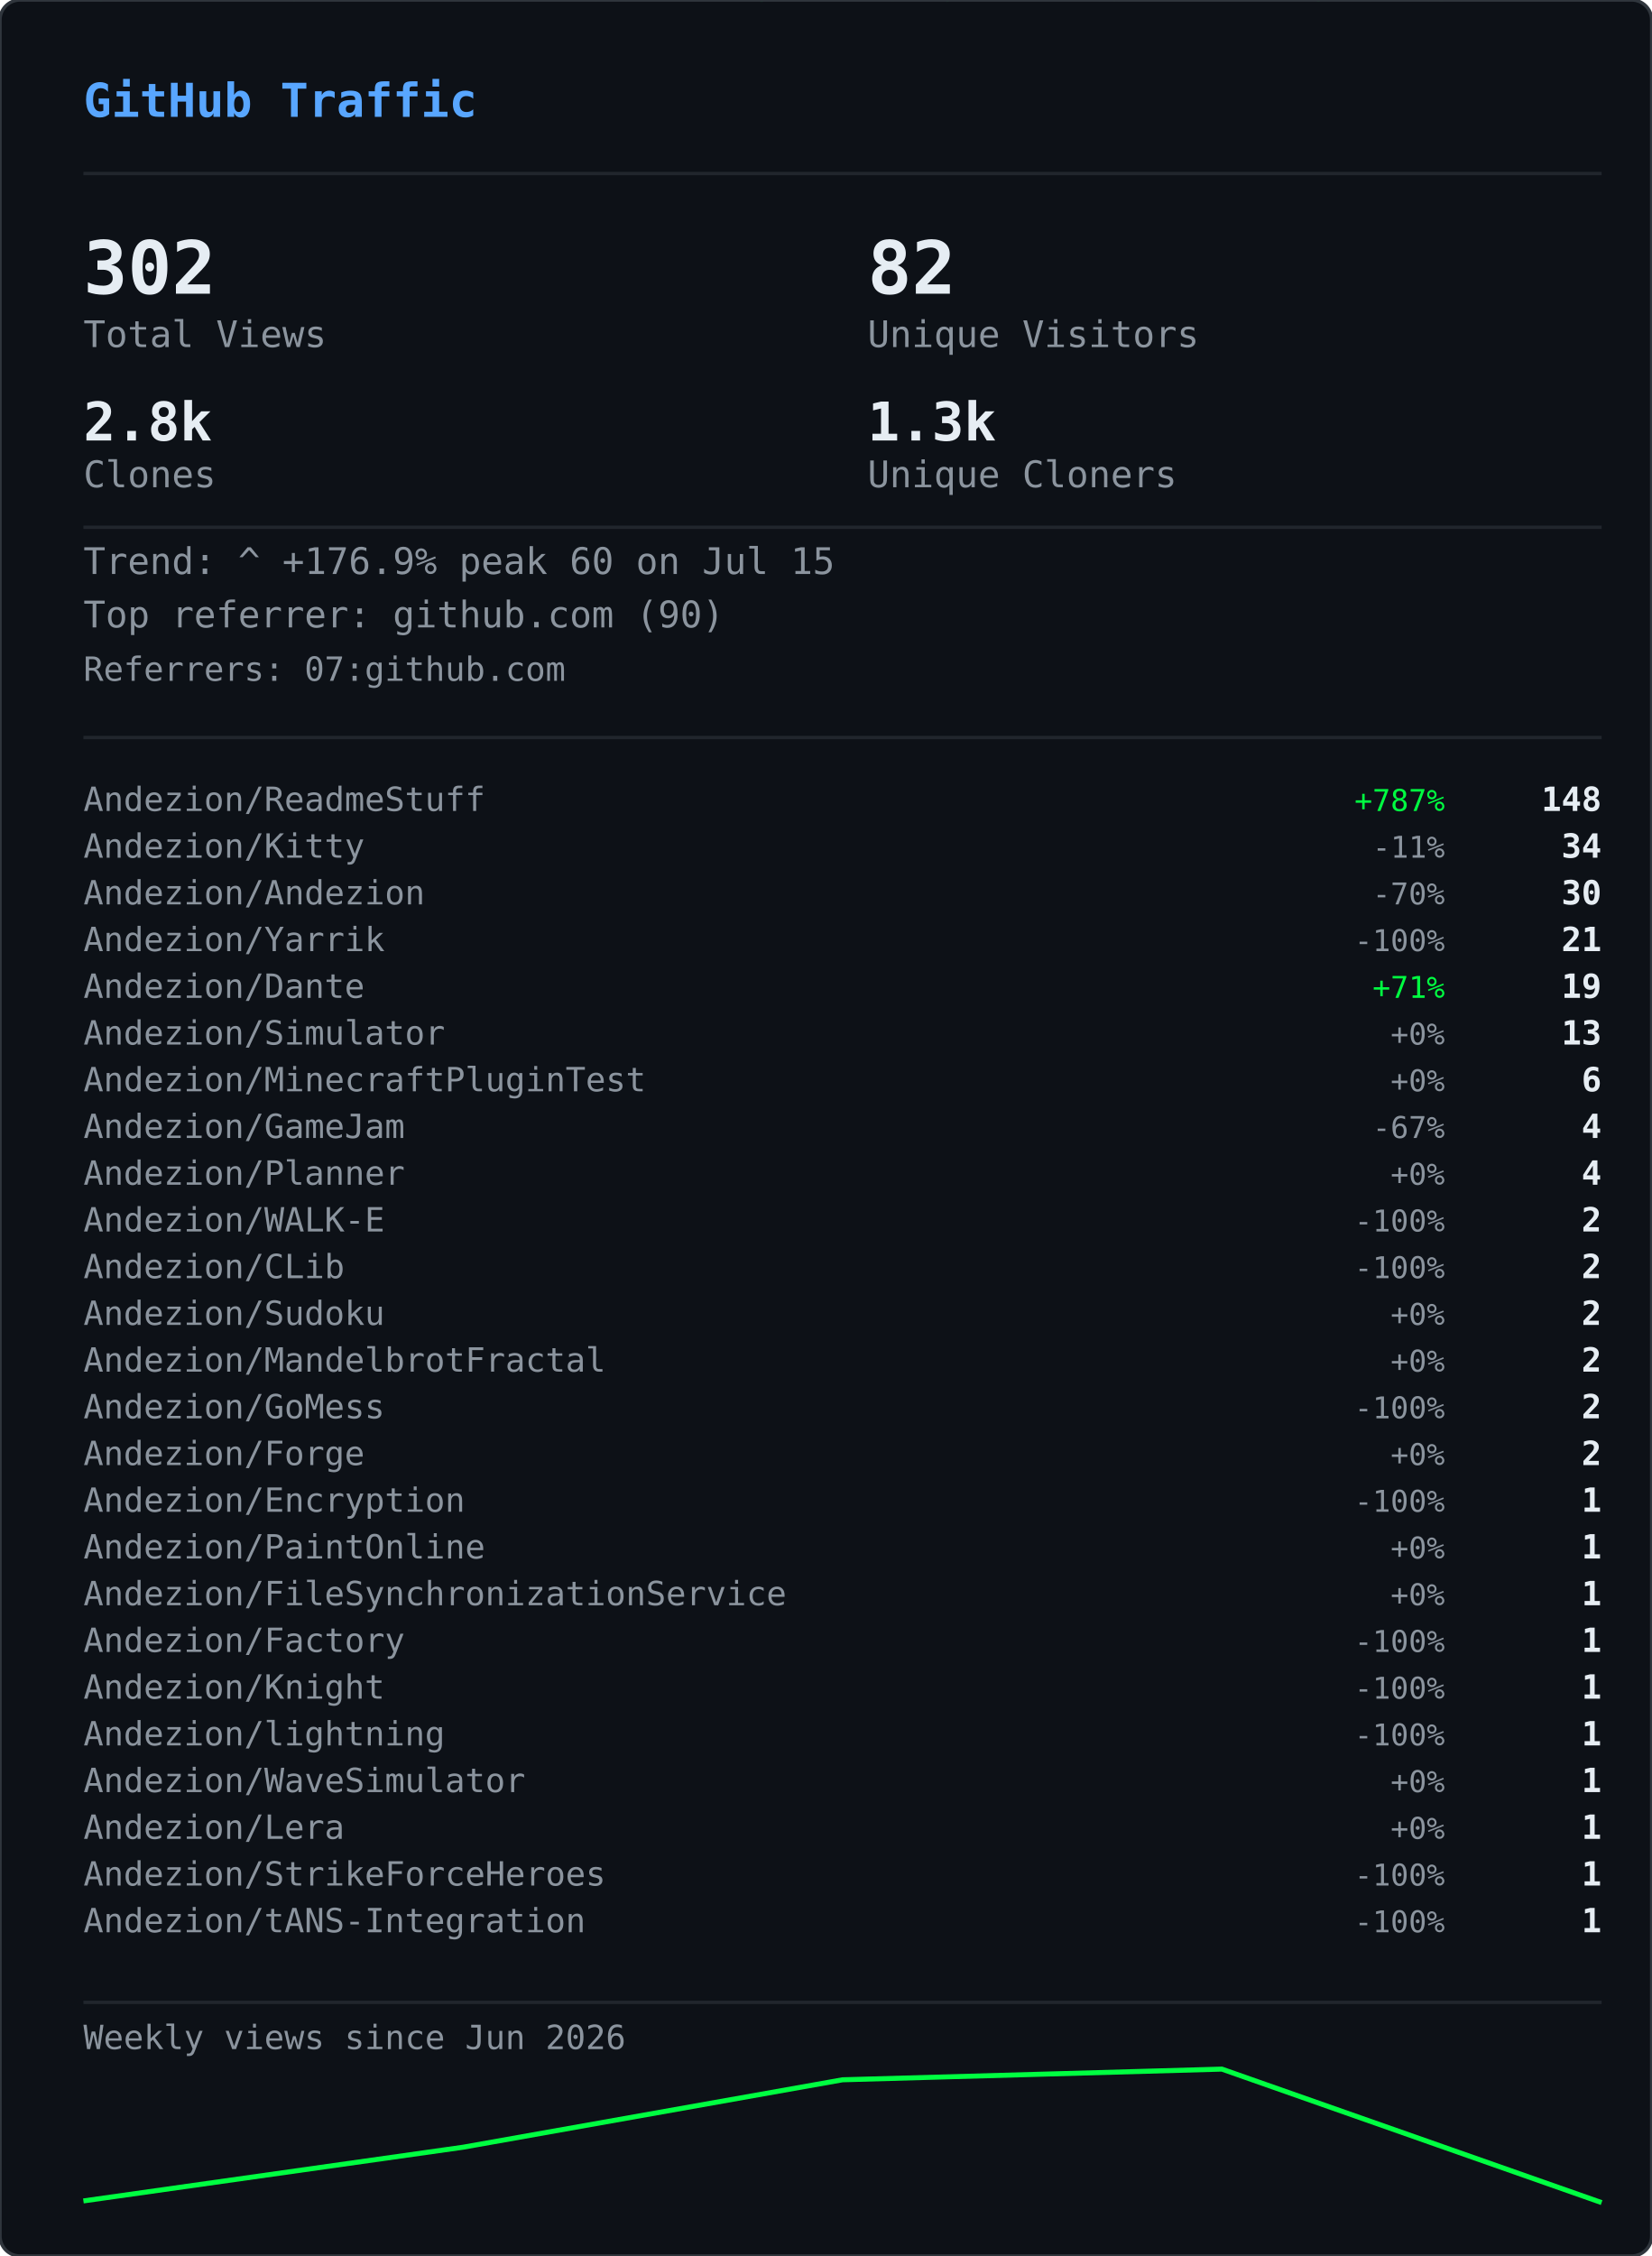
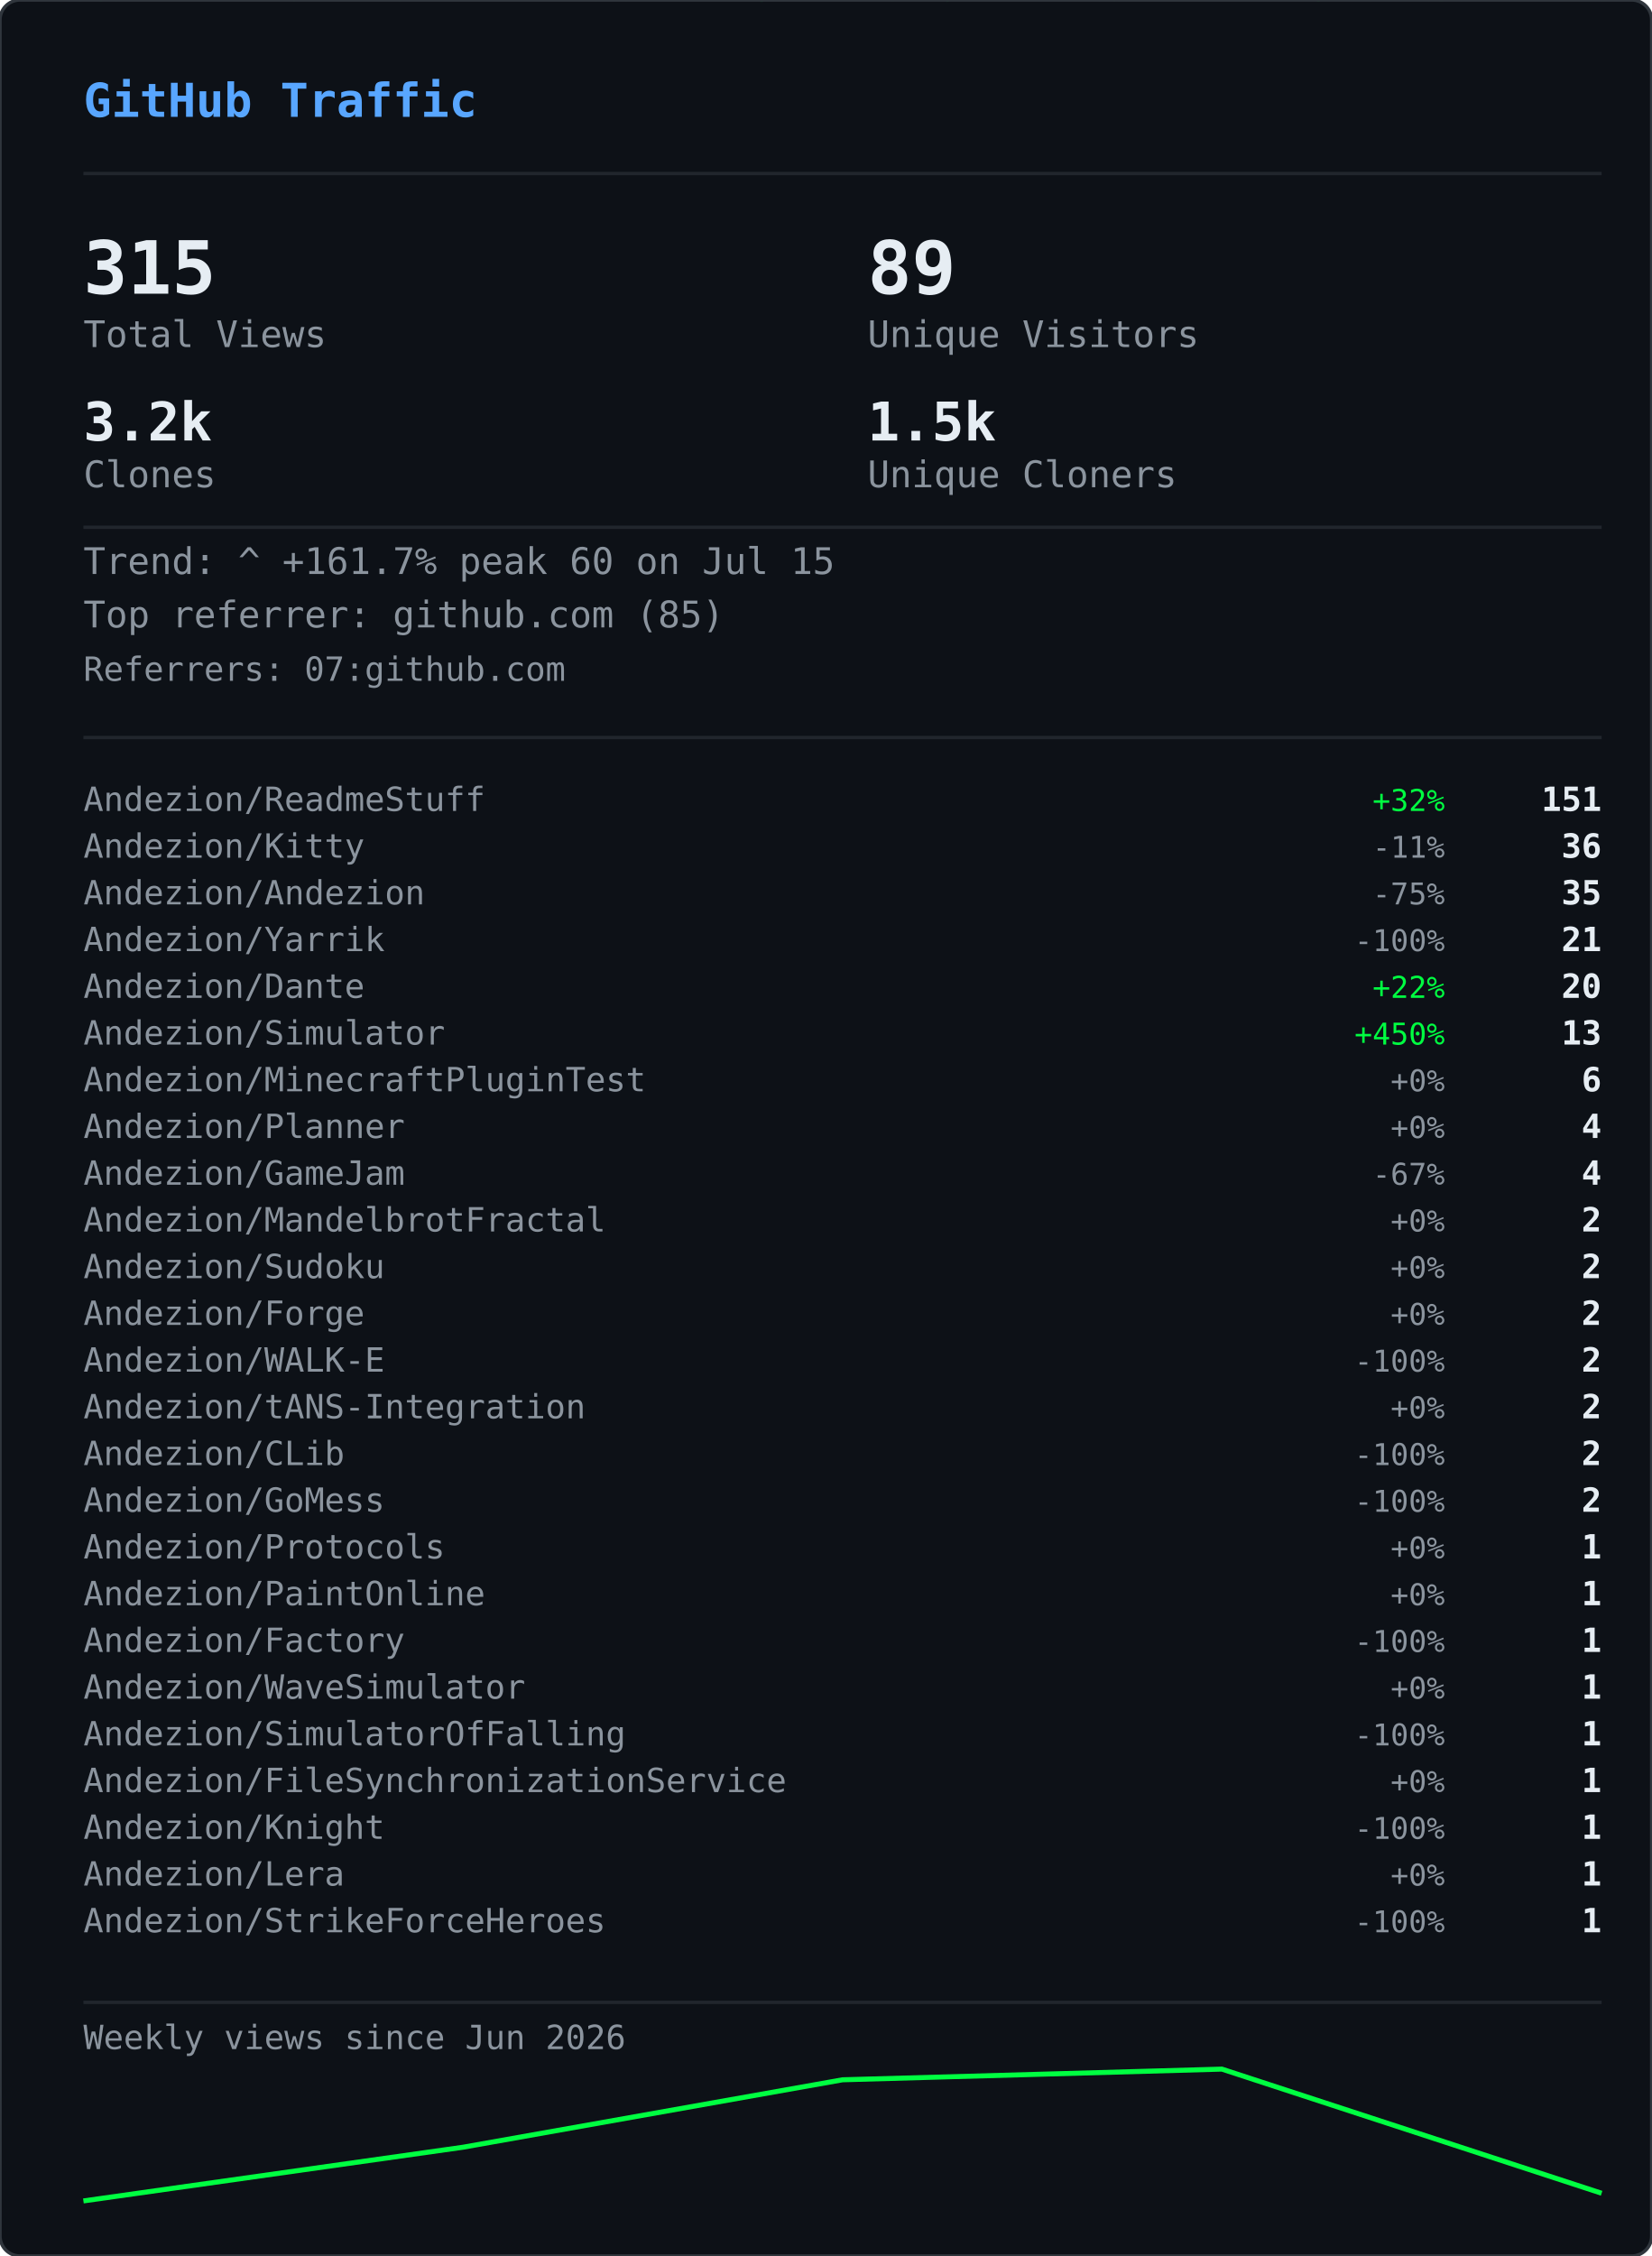
<svg xmlns="http://www.w3.org/2000/svg" width="495" height="676" viewBox="0 0 495 676">
  <defs>
    <clipPath id="gvs-clip">
      <rect width="495" height="676" rx="6" />
    </clipPath>
  </defs>
  <rect width="495" height="676" rx="6" fill="#0d1117" />
  <g clip-path="url(#gvs-clip)">
    <g opacity="0.22">
      <style>@keyframes gvs0{from{transform:translateY(-88px)}to{transform:translateY(690px)}}@keyframes gvs1{from{transform:translateY(-46px)}to{transform:translateY(690px)}}@keyframes gvs2{from{transform:translateY(-46px)}to{transform:translateY(690px)}}@keyframes gvs3{from{transform:translateY(-46px)}to{transform:translateY(690px)}}@keyframes gvs4{from{transform:translateY(-46px)}to{transform:translateY(690px)}}@keyframes gvs5{from{transform:translateY(-46px)}to{transform:translateY(690px)}}@keyframes gvs6{from{transform:translateY(-46px)}to{transform:translateY(690px)}}@keyframes gvs7{from{transform:translateY(-46px)}to{transform:translateY(690px)}}@keyframes gvs8{from{transform:translateY(-46px)}to{transform:translateY(690px)}}@keyframes gvs9{from{transform:translateY(-46px)}to{transform:translateY(690px)}}@keyframes gvs10{from{transform:translateY(-46px)}to{transform:translateY(690px)}}@keyframes gvs11{from{transform:translateY(-46px)}to{transform:translateY(690px)}}@keyframes gvs12{from{transform:translateY(-46px)}to{transform:translateY(690px)}}@keyframes gvs13{from{transform:translateY(-46px)}to{transform:translateY(690px)}}@keyframes gvs14{from{transform:translateY(-46px)}to{transform:translateY(690px)}}@keyframes gvs15{from{transform:translateY(-46px)}to{transform:translateY(690px)}}@keyframes gvs16{from{transform:translateY(-46px)}to{transform:translateY(690px)}}@keyframes gvs17{from{transform:translateY(-46px)}to{transform:translateY(690px)}}@keyframes gvs18{from{transform:translateY(-46px)}to{transform:translateY(690px)}}@keyframes gvs19{from{transform:translateY(-46px)}to{transform:translateY(690px)}}@keyframes gvs20{from{transform:translateY(-46px)}to{transform:translateY(690px)}}@keyframes gvs21{from{transform:translateY(-46px)}to{transform:translateY(690px)}}@keyframes gvs22{from{transform:translateY(-46px)}to{transform:translateY(690px)}}@keyframes gvs23{from{transform:translateY(-46px)}to{transform:translateY(690px)}}@keyframes gvs24{from{transform:translateY(-46px)}to{transform:translateY(690px)}}@keyframes gvs25{from{transform:translateY(-46px)}to{transform:translateY(690px)}}@keyframes gvs26{from{transform:translateY(-46px)}to{transform:translateY(690px)}}@keyframes gvs27{from{transform:translateY(-46px)}to{transform:translateY(690px)}}@keyframes gvs28{from{transform:translateY(-46px)}to{transform:translateY(690px)}}@keyframes gvs29{from{transform:translateY(-46px)}to{transform:translateY(690px)}}@keyframes gvs30{from{transform:translateY(-46px)}to{transform:translateY(690px)}}@keyframes gvs31{from{transform:translateY(-46px)}to{transform:translateY(690px)}}@keyframes gvs32{from{transform:translateY(-46px)}to{transform:translateY(690px)}}@keyframes gvs33{from{transform:translateY(-46px)}to{transform:translateY(690px)}}@keyframes gvs34{from{transform:translateY(-46px)}to{transform:translateY(690px)}}@keyframes gvs35{from{transform:translateY(-46px)}to{transform:translateY(690px)}}@keyframes gvs36{from{transform:translateY(-46px)}to{transform:translateY(690px)}}@keyframes gvs37{from{transform:translateY(-46px)}to{transform:translateY(690px)}}</style>
      <g style="animation:gvs0 1.67s linear infinite;animation-delay:-0.05s">
        <text x="137" y="0" font-family="monospace" font-size="12" fill="#00ff41">0</text>
        <text x="137" y="-14" font-family="monospace" font-size="12" fill="#00ff41" opacity="0.86">ﾂ</text>
        <text x="137" y="-28" font-family="monospace" font-size="12" fill="#00ff41" opacity="0.71">ｯ</text>
        <text x="137" y="-42" font-family="monospace" font-size="12" fill="#00ff41" opacity="0.57">ﾊ</text>
        <text x="137" y="-56" font-family="monospace" font-size="12" fill="#00ff41" opacity="0.43">ﾃ</text>
        <text x="137" y="-70" font-family="monospace" font-size="12" fill="#00ff41" opacity="0.29">ﾕ</text>
        <text x="137" y="-84" font-family="monospace" font-size="12" fill="#00ff41" opacity="0.14">ﾂ</text>
      </g>
      <g style="animation:gvs1 2.72s linear infinite;animation-delay:-1.68s">
        <text x="86" y="0" font-family="monospace" font-size="12" fill="#00ff41">ﾗ</text>
        <text x="86" y="-14" font-family="monospace" font-size="12" fill="#00ff41" opacity="0.75">ﾁ</text>
        <text x="86" y="-28" font-family="monospace" font-size="12" fill="#00ff41" opacity="0.50">ﾂ</text>
        <text x="86" y="-42" font-family="monospace" font-size="12" fill="#00ff41" opacity="0.25">ｳ</text>
      </g>
      <g style="animation:gvs2 3.03s linear infinite;animation-delay:-1.66s">
        <text x="281" y="0" font-family="monospace" font-size="12" fill="#00ff41">ｬ</text>
        <text x="281" y="-14" font-family="monospace" font-size="12" fill="#00ff41" opacity="0.75">ﾘ</text>
        <text x="281" y="-28" font-family="monospace" font-size="12" fill="#00ff41" opacity="0.50">1</text>
        <text x="281" y="-42" font-family="monospace" font-size="12" fill="#00ff41" opacity="0.25">ｬ</text>
      </g>
      <g style="animation:gvs3 2.69s linear infinite;animation-delay:-1.87s">
        <text x="224" y="0" font-family="monospace" font-size="12" fill="#00ff41">ｮ</text>
        <text x="224" y="-14" font-family="monospace" font-size="12" fill="#00ff41" opacity="0.75">ｴ</text>
        <text x="224" y="-28" font-family="monospace" font-size="12" fill="#00ff41" opacity="0.50">0</text>
        <text x="224" y="-42" font-family="monospace" font-size="12" fill="#00ff41" opacity="0.25">1</text>
      </g>
      <g style="animation:gvs4 2.88s linear infinite;animation-delay:-1.34s">
        <text x="460" y="0" font-family="monospace" font-size="12" fill="#00ff41">ｽ</text>
        <text x="460" y="-14" font-family="monospace" font-size="12" fill="#00ff41" opacity="0.75">4</text>
        <text x="460" y="-28" font-family="monospace" font-size="12" fill="#00ff41" opacity="0.50">ﾔ</text>
        <text x="460" y="-42" font-family="monospace" font-size="12" fill="#00ff41" opacity="0.25">5</text>
      </g>
      <g style="animation:gvs5 3.05s linear infinite;animation-delay:-2.98s">
        <text x="391" y="0" font-family="monospace" font-size="12" fill="#00ff41">ﾏ</text>
        <text x="391" y="-14" font-family="monospace" font-size="12" fill="#00ff41" opacity="0.75">ｮ</text>
        <text x="391" y="-28" font-family="monospace" font-size="12" fill="#00ff41" opacity="0.50">ｧ</text>
        <text x="391" y="-42" font-family="monospace" font-size="12" fill="#00ff41" opacity="0.25">ｩ</text>
      </g>
      <g style="animation:gvs6 3.03s linear infinite;animation-delay:-1.35s">
        <text x="143" y="0" font-family="monospace" font-size="12" fill="#00ff41">4</text>
        <text x="143" y="-14" font-family="monospace" font-size="12" fill="#00ff41" opacity="0.75">ﾈ</text>
        <text x="143" y="-28" font-family="monospace" font-size="12" fill="#00ff41" opacity="0.50">ｼ</text>
        <text x="143" y="-42" font-family="monospace" font-size="12" fill="#00ff41" opacity="0.25">ﾖ</text>
      </g>
      <g style="animation:gvs7 2.40s linear infinite;animation-delay:-0.96s">
        <text x="325" y="0" font-family="monospace" font-size="12" fill="#00ff41">ﾐ</text>
        <text x="325" y="-14" font-family="monospace" font-size="12" fill="#00ff41" opacity="0.75">0</text>
        <text x="325" y="-28" font-family="monospace" font-size="12" fill="#00ff41" opacity="0.50">ﾁ</text>
        <text x="325" y="-42" font-family="monospace" font-size="12" fill="#00ff41" opacity="0.25">ﾊ</text>
      </g>
      <g style="animation:gvs8 2.71s linear infinite;animation-delay:-1.26s">
        <text x="421" y="0" font-family="monospace" font-size="12" fill="#00ff41">ｾ</text>
        <text x="421" y="-14" font-family="monospace" font-size="12" fill="#00ff41" opacity="0.75">ｿ</text>
        <text x="421" y="-28" font-family="monospace" font-size="12" fill="#00ff41" opacity="0.50">ｧ</text>
        <text x="421" y="-42" font-family="monospace" font-size="12" fill="#00ff41" opacity="0.25">ﾐ</text>
      </g>
      <g style="animation:gvs9 3.12s linear infinite;animation-delay:-1.28s">
        <text x="429" y="0" font-family="monospace" font-size="12" fill="#00ff41">ｫ</text>
        <text x="429" y="-14" font-family="monospace" font-size="12" fill="#00ff41" opacity="0.75">ﾕ</text>
        <text x="429" y="-28" font-family="monospace" font-size="12" fill="#00ff41" opacity="0.50">ﾛ</text>
        <text x="429" y="-42" font-family="monospace" font-size="12" fill="#00ff41" opacity="0.25">ﾀ</text>
      </g>
      <g style="animation:gvs10 2.42s linear infinite;animation-delay:-0.51s">
        <text x="16" y="0" font-family="monospace" font-size="12" fill="#00ff41">ｭ</text>
        <text x="16" y="-14" font-family="monospace" font-size="12" fill="#00ff41" opacity="0.75">ﾏ</text>
        <text x="16" y="-28" font-family="monospace" font-size="12" fill="#00ff41" opacity="0.50">1</text>
        <text x="16" y="-42" font-family="monospace" font-size="12" fill="#00ff41" opacity="0.25">7</text>
      </g>
      <g style="animation:gvs11 1.93s linear infinite;animation-delay:-1.90s">
        <text x="410" y="0" font-family="monospace" font-size="12" fill="#00ff41">ｶ</text>
        <text x="410" y="-14" font-family="monospace" font-size="12" fill="#00ff41" opacity="0.75">ﾛ</text>
        <text x="410" y="-28" font-family="monospace" font-size="12" fill="#00ff41" opacity="0.50">ﾉ</text>
        <text x="410" y="-42" font-family="monospace" font-size="12" fill="#00ff41" opacity="0.25">ﾎ</text>
      </g>
      <g style="animation:gvs12 2.03s linear infinite;animation-delay:-0.87s">
        <text x="236" y="0" font-family="monospace" font-size="12" fill="#00ff41">3</text>
        <text x="236" y="-14" font-family="monospace" font-size="12" fill="#00ff41" opacity="0.75">ｵ</text>
        <text x="236" y="-28" font-family="monospace" font-size="12" fill="#00ff41" opacity="0.50">ﾑ</text>
        <text x="236" y="-42" font-family="monospace" font-size="12" fill="#00ff41" opacity="0.25">0</text>
      </g>
      <g style="animation:gvs13 1.99s linear infinite;animation-delay:-0.99s">
        <text x="477" y="0" font-family="monospace" font-size="12" fill="#00ff41">ｵ</text>
        <text x="477" y="-14" font-family="monospace" font-size="12" fill="#00ff41" opacity="0.75">1</text>
        <text x="477" y="-28" font-family="monospace" font-size="12" fill="#00ff41" opacity="0.50">ﾄ</text>
        <text x="477" y="-42" font-family="monospace" font-size="12" fill="#00ff41" opacity="0.25">ﾄ</text>
      </g>
      <g style="animation:gvs14 1.69s linear infinite;animation-delay:-1.24s">
        <text x="427" y="0" font-family="monospace" font-size="12" fill="#00ff41">ﾒ</text>
        <text x="427" y="-14" font-family="monospace" font-size="12" fill="#00ff41" opacity="0.75">ﾓ</text>
        <text x="427" y="-28" font-family="monospace" font-size="12" fill="#00ff41" opacity="0.50">ﾝ</text>
        <text x="427" y="-42" font-family="monospace" font-size="12" fill="#00ff41" opacity="0.25">ﾔ</text>
      </g>
      <g style="animation:gvs15 3.00s linear infinite;animation-delay:-1.14s">
        <text x="211" y="0" font-family="monospace" font-size="12" fill="#00ff41">7</text>
        <text x="211" y="-14" font-family="monospace" font-size="12" fill="#00ff41" opacity="0.75">ｿ</text>
        <text x="211" y="-28" font-family="monospace" font-size="12" fill="#00ff41" opacity="0.50">8</text>
        <text x="211" y="-42" font-family="monospace" font-size="12" fill="#00ff41" opacity="0.25">ﾜ</text>
      </g>
      <g style="animation:gvs16 3.08s linear infinite;animation-delay:-0.54s">
        <text x="447" y="0" font-family="monospace" font-size="12" fill="#00ff41">3</text>
        <text x="447" y="-14" font-family="monospace" font-size="12" fill="#00ff41" opacity="0.75">ｹ</text>
        <text x="447" y="-28" font-family="monospace" font-size="12" fill="#00ff41" opacity="0.50">ﾑ</text>
        <text x="447" y="-42" font-family="monospace" font-size="12" fill="#00ff41" opacity="0.25">ｱ</text>
      </g>
      <g style="animation:gvs17 2.12s linear infinite;animation-delay:-2.03s">
        <text x="22" y="0" font-family="monospace" font-size="12" fill="#00ff41">ｹ</text>
        <text x="22" y="-14" font-family="monospace" font-size="12" fill="#00ff41" opacity="0.75">2</text>
        <text x="22" y="-28" font-family="monospace" font-size="12" fill="#00ff41" opacity="0.50">ｬ</text>
        <text x="22" y="-42" font-family="monospace" font-size="12" fill="#00ff41" opacity="0.25">ﾉ</text>
      </g>
      <g style="animation:gvs18 1.96s linear infinite;animation-delay:-0.15s">
        <text x="449" y="0" font-family="monospace" font-size="12" fill="#00ff41">ﾋ</text>
        <text x="449" y="-14" font-family="monospace" font-size="12" fill="#00ff41" opacity="0.75">ｼ</text>
        <text x="449" y="-28" font-family="monospace" font-size="12" fill="#00ff41" opacity="0.50">ﾀ</text>
        <text x="449" y="-42" font-family="monospace" font-size="12" fill="#00ff41" opacity="0.25">ﾀ</text>
      </g>
      <g style="animation:gvs19 2.67s linear infinite;animation-delay:-1.19s">
        <text x="242" y="0" font-family="monospace" font-size="12" fill="#00ff41">9</text>
        <text x="242" y="-14" font-family="monospace" font-size="12" fill="#00ff41" opacity="0.75">ﾈ</text>
        <text x="242" y="-28" font-family="monospace" font-size="12" fill="#00ff41" opacity="0.50">ﾃ</text>
        <text x="242" y="-42" font-family="monospace" font-size="12" fill="#00ff41" opacity="0.25">ﾆ</text>
      </g>
      <g style="animation:gvs20 1.99s linear infinite;animation-delay:-1.62s">
        <text x="473" y="0" font-family="monospace" font-size="12" fill="#00ff41">6</text>
        <text x="473" y="-14" font-family="monospace" font-size="12" fill="#00ff41" opacity="0.75">ﾁ</text>
        <text x="473" y="-28" font-family="monospace" font-size="12" fill="#00ff41" opacity="0.50">ﾉ</text>
        <text x="473" y="-42" font-family="monospace" font-size="12" fill="#00ff41" opacity="0.25">ﾐ</text>
      </g>
      <g style="animation:gvs21 3.11s linear infinite;animation-delay:-0.23s">
        <text x="265" y="0" font-family="monospace" font-size="12" fill="#00ff41">ﾎ</text>
        <text x="265" y="-14" font-family="monospace" font-size="12" fill="#00ff41" opacity="0.75">ﾖ</text>
        <text x="265" y="-28" font-family="monospace" font-size="12" fill="#00ff41" opacity="0.50">ｦ</text>
        <text x="265" y="-42" font-family="monospace" font-size="12" fill="#00ff41" opacity="0.25">8</text>
      </g>
      <g style="animation:gvs22 2.01s linear infinite;animation-delay:-1.99s">
        <text x="33" y="0" font-family="monospace" font-size="12" fill="#00ff41">ﾂ</text>
        <text x="33" y="-14" font-family="monospace" font-size="12" fill="#00ff41" opacity="0.75">ｿ</text>
        <text x="33" y="-28" font-family="monospace" font-size="12" fill="#00ff41" opacity="0.50">ﾄ</text>
        <text x="33" y="-42" font-family="monospace" font-size="12" fill="#00ff41" opacity="0.25">ｿ</text>
      </g>
      <g style="animation:gvs23 1.90s linear infinite;animation-delay:-0.11s">
        <text x="438" y="0" font-family="monospace" font-size="12" fill="#00ff41">ﾍ</text>
        <text x="438" y="-14" font-family="monospace" font-size="12" fill="#00ff41" opacity="0.75">ｲ</text>
        <text x="438" y="-28" font-family="monospace" font-size="12" fill="#00ff41" opacity="0.50">ﾔ</text>
        <text x="438" y="-42" font-family="monospace" font-size="12" fill="#00ff41" opacity="0.25">ｱ</text>
      </g>
      <g style="animation:gvs24 2.10s linear infinite;animation-delay:-1.65s">
        <text x="333" y="0" font-family="monospace" font-size="12" fill="#00ff41">ｳ</text>
        <text x="333" y="-14" font-family="monospace" font-size="12" fill="#00ff41" opacity="0.75">ｶ</text>
        <text x="333" y="-28" font-family="monospace" font-size="12" fill="#00ff41" opacity="0.50">ﾝ</text>
        <text x="333" y="-42" font-family="monospace" font-size="12" fill="#00ff41" opacity="0.25">7</text>
      </g>
      <g style="animation:gvs25 1.60s linear infinite;animation-delay:-1.24s">
        <text x="332" y="0" font-family="monospace" font-size="12" fill="#00ff41">ｧ</text>
        <text x="332" y="-14" font-family="monospace" font-size="12" fill="#00ff41" opacity="0.75">0</text>
        <text x="332" y="-28" font-family="monospace" font-size="12" fill="#00ff41" opacity="0.50">ｩ</text>
        <text x="332" y="-42" font-family="monospace" font-size="12" fill="#00ff41" opacity="0.25">6</text>
      </g>
      <g style="animation:gvs26 1.99s linear infinite;animation-delay:-1.57s">
        <text x="436" y="0" font-family="monospace" font-size="12" fill="#00ff41">ﾁ</text>
        <text x="436" y="-14" font-family="monospace" font-size="12" fill="#00ff41" opacity="0.75">0</text>
        <text x="436" y="-28" font-family="monospace" font-size="12" fill="#00ff41" opacity="0.50">ﾂ</text>
        <text x="436" y="-42" font-family="monospace" font-size="12" fill="#00ff41" opacity="0.25">6</text>
      </g>
      <g style="animation:gvs27 2.09s linear infinite;animation-delay:-1.30s">
        <text x="106" y="0" font-family="monospace" font-size="12" fill="#00ff41">ﾉ</text>
        <text x="106" y="-14" font-family="monospace" font-size="12" fill="#00ff41" opacity="0.75">1</text>
        <text x="106" y="-28" font-family="monospace" font-size="12" fill="#00ff41" opacity="0.50">5</text>
        <text x="106" y="-42" font-family="monospace" font-size="12" fill="#00ff41" opacity="0.25">ﾔ</text>
      </g>
      <g style="animation:gvs28 1.71s linear infinite;animation-delay:-0.96s">
        <text x="186" y="0" font-family="monospace" font-size="12" fill="#00ff41">ｱ</text>
        <text x="186" y="-14" font-family="monospace" font-size="12" fill="#00ff41" opacity="0.75">7</text>
        <text x="186" y="-28" font-family="monospace" font-size="12" fill="#00ff41" opacity="0.50">ﾝ</text>
        <text x="186" y="-42" font-family="monospace" font-size="12" fill="#00ff41" opacity="0.25">ｫ</text>
      </g>
      <g style="animation:gvs29 2.08s linear infinite;animation-delay:-1.95s">
        <text x="392" y="0" font-family="monospace" font-size="12" fill="#00ff41">ﾈ</text>
        <text x="392" y="-14" font-family="monospace" font-size="12" fill="#00ff41" opacity="0.75">3</text>
        <text x="392" y="-28" font-family="monospace" font-size="12" fill="#00ff41" opacity="0.50">5</text>
        <text x="392" y="-42" font-family="monospace" font-size="12" fill="#00ff41" opacity="0.25">ﾐ</text>
      </g>
      <g style="animation:gvs30 2.34s linear infinite;animation-delay:-1.70s">
        <text x="21" y="0" font-family="monospace" font-size="12" fill="#00ff41">ﾋ</text>
        <text x="21" y="-14" font-family="monospace" font-size="12" fill="#00ff41" opacity="0.75">ﾂ</text>
        <text x="21" y="-28" font-family="monospace" font-size="12" fill="#00ff41" opacity="0.50">ﾄ</text>
        <text x="21" y="-42" font-family="monospace" font-size="12" fill="#00ff41" opacity="0.25">ﾃ</text>
      </g>
      <g style="animation:gvs31 3.17s linear infinite;animation-delay:-2.99s">
        <text x="380" y="0" font-family="monospace" font-size="12" fill="#00ff41">9</text>
        <text x="380" y="-14" font-family="monospace" font-size="12" fill="#00ff41" opacity="0.75">ﾗ</text>
        <text x="380" y="-28" font-family="monospace" font-size="12" fill="#00ff41" opacity="0.50">1</text>
        <text x="380" y="-42" font-family="monospace" font-size="12" fill="#00ff41" opacity="0.25">ﾉ</text>
      </g>
      <g style="animation:gvs32 2.11s linear infinite;animation-delay:-0.42s">
        <text x="175" y="0" font-family="monospace" font-size="12" fill="#00ff41">ﾏ</text>
        <text x="175" y="-14" font-family="monospace" font-size="12" fill="#00ff41" opacity="0.75">ﾜ</text>
        <text x="175" y="-28" font-family="monospace" font-size="12" fill="#00ff41" opacity="0.50">ｬ</text>
        <text x="175" y="-42" font-family="monospace" font-size="12" fill="#00ff41" opacity="0.25">ｼ</text>
      </g>
      <g style="animation:gvs33 2.00s linear infinite;animation-delay:-0.21s">
        <text x="27" y="0" font-family="monospace" font-size="12" fill="#00ff41">ｷ</text>
        <text x="27" y="-14" font-family="monospace" font-size="12" fill="#00ff41" opacity="0.75">ｬ</text>
        <text x="27" y="-28" font-family="monospace" font-size="12" fill="#00ff41" opacity="0.50">ﾔ</text>
        <text x="27" y="-42" font-family="monospace" font-size="12" fill="#00ff41" opacity="0.25">ｸ</text>
      </g>
      <g style="animation:gvs34 2.44s linear infinite;animation-delay:-0.28s">
        <text x="118" y="0" font-family="monospace" font-size="12" fill="#00ff41">ｸ</text>
        <text x="118" y="-14" font-family="monospace" font-size="12" fill="#00ff41" opacity="0.75">2</text>
        <text x="118" y="-28" font-family="monospace" font-size="12" fill="#00ff41" opacity="0.50">ﾋ</text>
        <text x="118" y="-42" font-family="monospace" font-size="12" fill="#00ff41" opacity="0.25">2</text>
      </g>
      <g style="animation:gvs35 2.06s linear infinite;animation-delay:-1.93s">
        <text x="199" y="0" font-family="monospace" font-size="12" fill="#00ff41">ｾ</text>
        <text x="199" y="-14" font-family="monospace" font-size="12" fill="#00ff41" opacity="0.75">ｷ</text>
        <text x="199" y="-28" font-family="monospace" font-size="12" fill="#00ff41" opacity="0.50">ﾙ</text>
        <text x="199" y="-42" font-family="monospace" font-size="12" fill="#00ff41" opacity="0.25">ｳ</text>
      </g>
      <g style="animation:gvs36 2.01s linear infinite;animation-delay:-1.97s">
        <text x="443" y="0" font-family="monospace" font-size="12" fill="#00ff41">3</text>
        <text x="443" y="-14" font-family="monospace" font-size="12" fill="#00ff41" opacity="0.75">ﾄ</text>
        <text x="443" y="-28" font-family="monospace" font-size="12" fill="#00ff41" opacity="0.50">ﾚ</text>
        <text x="443" y="-42" font-family="monospace" font-size="12" fill="#00ff41" opacity="0.25">0</text>
      </g>
      <g style="animation:gvs37 2.30s linear infinite;animation-delay:-0.53s">
        <text x="172" y="0" font-family="monospace" font-size="12" fill="#00ff41">ﾚ</text>
        <text x="172" y="-14" font-family="monospace" font-size="12" fill="#00ff41" opacity="0.75">ｬ</text>
        <text x="172" y="-28" font-family="monospace" font-size="12" fill="#00ff41" opacity="0.50">ﾄ</text>
        <text x="172" y="-42" font-family="monospace" font-size="12" fill="#00ff41" opacity="0.25">ｭ</text>
      </g>
    </g>
  </g>
  <rect width="495" height="676" rx="6" fill="none" stroke="#30363d" stroke-width="1" />
  <text x="25" y="35" font-family="monospace" font-size="14" font-weight="600" fill="#58a6ff">GitHub Traffic</text>
  <line x1="25" y1="52" x2="480" y2="52" stroke="#21262d" stroke-width="1" />
-   <text x="25" y="88" font-family="monospace" font-size="22" font-weight="700" fill="#e6edf3">302</text>
+   <text x="25" y="88" font-family="monospace" font-size="22" font-weight="700" fill="#e6edf3">315</text>
  <text x="25" y="104" font-family="monospace" font-size="11" fill="#8b949e">Total Views</text>
-   <text x="260" y="88" font-family="monospace" font-size="22" font-weight="700" fill="#e6edf3">82</text>
+   <text x="260" y="88" font-family="monospace" font-size="22" font-weight="700" fill="#e6edf3">89</text>
  <text x="260" y="104" font-family="monospace" font-size="11" fill="#8b949e">Unique Visitors</text>
-   <text x="25" y="132" font-family="monospace" font-size="16" font-weight="700" fill="#e6edf3">2.8k</text>
+   <text x="25" y="132" font-family="monospace" font-size="16" font-weight="700" fill="#e6edf3">3.2k</text>
  <text x="25" y="146" font-family="monospace" font-size="11" fill="#8b949e">Clones</text>
-   <text x="260" y="132" font-family="monospace" font-size="16" font-weight="700" fill="#e6edf3">1.3k</text>
+   <text x="260" y="132" font-family="monospace" font-size="16" font-weight="700" fill="#e6edf3">1.5k</text>
  <text x="260" y="146" font-family="monospace" font-size="11" fill="#8b949e">Unique Cloners</text>
  <line x1="25" y1="158" x2="480" y2="158" stroke="#21262d" stroke-width="1" />
-   <text x="25" y="172" font-family="monospace" font-size="11" fill="#8b949e">Trend: ^ +176.9%  peak 60 on Jul 15</text>
-   <text x="25" y="188" font-family="monospace" font-size="11" fill="#8b949e">Top referrer: github.com (90)</text>
+   <text x="25" y="172" font-family="monospace" font-size="11" fill="#8b949e">Trend: ^ +161.7%  peak 60 on Jul 15</text>
+   <text x="25" y="188" font-family="monospace" font-size="11" fill="#8b949e">Top referrer: github.com (85)</text>
  <text x="25" y="204" font-family="monospace" font-size="10" fill="#8b949e">Referrers: 07:github.com</text>
  <line x1="25" y1="221" x2="480" y2="221" stroke="#21262d" stroke-width="1" />
  <text x="25" y="243" font-family="monospace" font-size="10" fill="#8b949e">Andezion/ReadmeStuff</text>
-   <text x="433" y="243" font-family="monospace" font-size="9" fill="#00ff41" text-anchor="end">+787%</text>
-   <text x="480" y="243" font-family="monospace" font-size="10" font-weight="600" fill="#e6edf3" text-anchor="end">148</text>
+   <text x="433" y="243" font-family="monospace" font-size="9" fill="#00ff41" text-anchor="end">+32%</text>
+   <text x="480" y="243" font-family="monospace" font-size="10" font-weight="600" fill="#e6edf3" text-anchor="end">151</text>
  <text x="25" y="257" font-family="monospace" font-size="10" fill="#8b949e">Andezion/Kitty</text>
  <text x="433" y="257" font-family="monospace" font-size="9" fill="#8b949e" text-anchor="end">-11%</text>
-   <text x="480" y="257" font-family="monospace" font-size="10" font-weight="600" fill="#e6edf3" text-anchor="end">34</text>
+   <text x="480" y="257" font-family="monospace" font-size="10" font-weight="600" fill="#e6edf3" text-anchor="end">36</text>
  <text x="25" y="271" font-family="monospace" font-size="10" fill="#8b949e">Andezion/Andezion</text>
-   <text x="433" y="271" font-family="monospace" font-size="9" fill="#8b949e" text-anchor="end">-70%</text>
-   <text x="480" y="271" font-family="monospace" font-size="10" font-weight="600" fill="#e6edf3" text-anchor="end">30</text>
+   <text x="433" y="271" font-family="monospace" font-size="9" fill="#8b949e" text-anchor="end">-75%</text>
+   <text x="480" y="271" font-family="monospace" font-size="10" font-weight="600" fill="#e6edf3" text-anchor="end">35</text>
  <text x="25" y="285" font-family="monospace" font-size="10" fill="#8b949e">Andezion/Yarrik</text>
  <text x="433" y="285" font-family="monospace" font-size="9" fill="#8b949e" text-anchor="end">-100%</text>
  <text x="480" y="285" font-family="monospace" font-size="10" font-weight="600" fill="#e6edf3" text-anchor="end">21</text>
  <text x="25" y="299" font-family="monospace" font-size="10" fill="#8b949e">Andezion/Dante</text>
-   <text x="433" y="299" font-family="monospace" font-size="9" fill="#00ff41" text-anchor="end">+71%</text>
-   <text x="480" y="299" font-family="monospace" font-size="10" font-weight="600" fill="#e6edf3" text-anchor="end">19</text>
+   <text x="433" y="299" font-family="monospace" font-size="9" fill="#00ff41" text-anchor="end">+22%</text>
+   <text x="480" y="299" font-family="monospace" font-size="10" font-weight="600" fill="#e6edf3" text-anchor="end">20</text>
  <text x="25" y="313" font-family="monospace" font-size="10" fill="#8b949e">Andezion/Simulator</text>
-   <text x="433" y="313" font-family="monospace" font-size="9" fill="#8b949e" text-anchor="end">+0%</text>
+   <text x="433" y="313" font-family="monospace" font-size="9" fill="#00ff41" text-anchor="end">+450%</text>
  <text x="480" y="313" font-family="monospace" font-size="10" font-weight="600" fill="#e6edf3" text-anchor="end">13</text>
  <text x="25" y="327" font-family="monospace" font-size="10" fill="#8b949e">Andezion/MinecraftPluginTest</text>
  <text x="433" y="327" font-family="monospace" font-size="9" fill="#8b949e" text-anchor="end">+0%</text>
  <text x="480" y="327" font-family="monospace" font-size="10" font-weight="600" fill="#e6edf3" text-anchor="end">6</text>
-   <text x="25" y="341" font-family="monospace" font-size="10" fill="#8b949e">Andezion/GameJam</text>
-   <text x="433" y="341" font-family="monospace" font-size="9" fill="#8b949e" text-anchor="end">-67%</text>
+   <text x="25" y="341" font-family="monospace" font-size="10" fill="#8b949e">Andezion/Planner</text>
+   <text x="433" y="341" font-family="monospace" font-size="9" fill="#8b949e" text-anchor="end">+0%</text>
  <text x="480" y="341" font-family="monospace" font-size="10" font-weight="600" fill="#e6edf3" text-anchor="end">4</text>
-   <text x="25" y="355" font-family="monospace" font-size="10" fill="#8b949e">Andezion/Planner</text>
-   <text x="433" y="355" font-family="monospace" font-size="9" fill="#8b949e" text-anchor="end">+0%</text>
+   <text x="25" y="355" font-family="monospace" font-size="10" fill="#8b949e">Andezion/GameJam</text>
+   <text x="433" y="355" font-family="monospace" font-size="9" fill="#8b949e" text-anchor="end">-67%</text>
  <text x="480" y="355" font-family="monospace" font-size="10" font-weight="600" fill="#e6edf3" text-anchor="end">4</text>
-   <text x="25" y="369" font-family="monospace" font-size="10" fill="#8b949e">Andezion/WALK-E</text>
-   <text x="433" y="369" font-family="monospace" font-size="9" fill="#8b949e" text-anchor="end">-100%</text>
+   <text x="25" y="369" font-family="monospace" font-size="10" fill="#8b949e">Andezion/MandelbrotFractal</text>
+   <text x="433" y="369" font-family="monospace" font-size="9" fill="#8b949e" text-anchor="end">+0%</text>
  <text x="480" y="369" font-family="monospace" font-size="10" font-weight="600" fill="#e6edf3" text-anchor="end">2</text>
-   <text x="25" y="383" font-family="monospace" font-size="10" fill="#8b949e">Andezion/CLib</text>
-   <text x="433" y="383" font-family="monospace" font-size="9" fill="#8b949e" text-anchor="end">-100%</text>
+   <text x="25" y="383" font-family="monospace" font-size="10" fill="#8b949e">Andezion/Sudoku</text>
+   <text x="433" y="383" font-family="monospace" font-size="9" fill="#8b949e" text-anchor="end">+0%</text>
  <text x="480" y="383" font-family="monospace" font-size="10" font-weight="600" fill="#e6edf3" text-anchor="end">2</text>
-   <text x="25" y="397" font-family="monospace" font-size="10" fill="#8b949e">Andezion/Sudoku</text>
+   <text x="25" y="397" font-family="monospace" font-size="10" fill="#8b949e">Andezion/Forge</text>
  <text x="433" y="397" font-family="monospace" font-size="9" fill="#8b949e" text-anchor="end">+0%</text>
  <text x="480" y="397" font-family="monospace" font-size="10" font-weight="600" fill="#e6edf3" text-anchor="end">2</text>
-   <text x="25" y="411" font-family="monospace" font-size="10" fill="#8b949e">Andezion/MandelbrotFractal</text>
-   <text x="433" y="411" font-family="monospace" font-size="9" fill="#8b949e" text-anchor="end">+0%</text>
+   <text x="25" y="411" font-family="monospace" font-size="10" fill="#8b949e">Andezion/WALK-E</text>
+   <text x="433" y="411" font-family="monospace" font-size="9" fill="#8b949e" text-anchor="end">-100%</text>
  <text x="480" y="411" font-family="monospace" font-size="10" font-weight="600" fill="#e6edf3" text-anchor="end">2</text>
-   <text x="25" y="425" font-family="monospace" font-size="10" fill="#8b949e">Andezion/GoMess</text>
-   <text x="433" y="425" font-family="monospace" font-size="9" fill="#8b949e" text-anchor="end">-100%</text>
+   <text x="25" y="425" font-family="monospace" font-size="10" fill="#8b949e">Andezion/tANS-Integration</text>
+   <text x="433" y="425" font-family="monospace" font-size="9" fill="#8b949e" text-anchor="end">+0%</text>
  <text x="480" y="425" font-family="monospace" font-size="10" font-weight="600" fill="#e6edf3" text-anchor="end">2</text>
-   <text x="25" y="439" font-family="monospace" font-size="10" fill="#8b949e">Andezion/Forge</text>
-   <text x="433" y="439" font-family="monospace" font-size="9" fill="#8b949e" text-anchor="end">+0%</text>
+   <text x="25" y="439" font-family="monospace" font-size="10" fill="#8b949e">Andezion/CLib</text>
+   <text x="433" y="439" font-family="monospace" font-size="9" fill="#8b949e" text-anchor="end">-100%</text>
  <text x="480" y="439" font-family="monospace" font-size="10" font-weight="600" fill="#e6edf3" text-anchor="end">2</text>
-   <text x="25" y="453" font-family="monospace" font-size="10" fill="#8b949e">Andezion/Encryption</text>
+   <text x="25" y="453" font-family="monospace" font-size="10" fill="#8b949e">Andezion/GoMess</text>
  <text x="433" y="453" font-family="monospace" font-size="9" fill="#8b949e" text-anchor="end">-100%</text>
-   <text x="480" y="453" font-family="monospace" font-size="10" font-weight="600" fill="#e6edf3" text-anchor="end">1</text>
-   <text x="25" y="467" font-family="monospace" font-size="10" fill="#8b949e">Andezion/PaintOnline</text>
+   <text x="480" y="453" font-family="monospace" font-size="10" font-weight="600" fill="#e6edf3" text-anchor="end">2</text>
+   <text x="25" y="467" font-family="monospace" font-size="10" fill="#8b949e">Andezion/Protocols</text>
  <text x="433" y="467" font-family="monospace" font-size="9" fill="#8b949e" text-anchor="end">+0%</text>
  <text x="480" y="467" font-family="monospace" font-size="10" font-weight="600" fill="#e6edf3" text-anchor="end">1</text>
-   <text x="25" y="481" font-family="monospace" font-size="10" fill="#8b949e">Andezion/FileSynchronizationService</text>
+   <text x="25" y="481" font-family="monospace" font-size="10" fill="#8b949e">Andezion/PaintOnline</text>
  <text x="433" y="481" font-family="monospace" font-size="9" fill="#8b949e" text-anchor="end">+0%</text>
  <text x="480" y="481" font-family="monospace" font-size="10" font-weight="600" fill="#e6edf3" text-anchor="end">1</text>
  <text x="25" y="495" font-family="monospace" font-size="10" fill="#8b949e">Andezion/Factory</text>
  <text x="433" y="495" font-family="monospace" font-size="9" fill="#8b949e" text-anchor="end">-100%</text>
  <text x="480" y="495" font-family="monospace" font-size="10" font-weight="600" fill="#e6edf3" text-anchor="end">1</text>
-   <text x="25" y="509" font-family="monospace" font-size="10" fill="#8b949e">Andezion/Knight</text>
-   <text x="433" y="509" font-family="monospace" font-size="9" fill="#8b949e" text-anchor="end">-100%</text>
+   <text x="25" y="509" font-family="monospace" font-size="10" fill="#8b949e">Andezion/WaveSimulator</text>
+   <text x="433" y="509" font-family="monospace" font-size="9" fill="#8b949e" text-anchor="end">+0%</text>
  <text x="480" y="509" font-family="monospace" font-size="10" font-weight="600" fill="#e6edf3" text-anchor="end">1</text>
-   <text x="25" y="523" font-family="monospace" font-size="10" fill="#8b949e">Andezion/lightning</text>
+   <text x="25" y="523" font-family="monospace" font-size="10" fill="#8b949e">Andezion/SimulatorOfFalling</text>
  <text x="433" y="523" font-family="monospace" font-size="9" fill="#8b949e" text-anchor="end">-100%</text>
  <text x="480" y="523" font-family="monospace" font-size="10" font-weight="600" fill="#e6edf3" text-anchor="end">1</text>
-   <text x="25" y="537" font-family="monospace" font-size="10" fill="#8b949e">Andezion/WaveSimulator</text>
+   <text x="25" y="537" font-family="monospace" font-size="10" fill="#8b949e">Andezion/FileSynchronizationService</text>
  <text x="433" y="537" font-family="monospace" font-size="9" fill="#8b949e" text-anchor="end">+0%</text>
  <text x="480" y="537" font-family="monospace" font-size="10" font-weight="600" fill="#e6edf3" text-anchor="end">1</text>
-   <text x="25" y="551" font-family="monospace" font-size="10" fill="#8b949e">Andezion/Lera</text>
-   <text x="433" y="551" font-family="monospace" font-size="9" fill="#8b949e" text-anchor="end">+0%</text>
+   <text x="25" y="551" font-family="monospace" font-size="10" fill="#8b949e">Andezion/Knight</text>
+   <text x="433" y="551" font-family="monospace" font-size="9" fill="#8b949e" text-anchor="end">-100%</text>
  <text x="480" y="551" font-family="monospace" font-size="10" font-weight="600" fill="#e6edf3" text-anchor="end">1</text>
-   <text x="25" y="565" font-family="monospace" font-size="10" fill="#8b949e">Andezion/StrikeForceHeroes</text>
-   <text x="433" y="565" font-family="monospace" font-size="9" fill="#8b949e" text-anchor="end">-100%</text>
+   <text x="25" y="565" font-family="monospace" font-size="10" fill="#8b949e">Andezion/Lera</text>
+   <text x="433" y="565" font-family="monospace" font-size="9" fill="#8b949e" text-anchor="end">+0%</text>
  <text x="480" y="565" font-family="monospace" font-size="10" font-weight="600" fill="#e6edf3" text-anchor="end">1</text>
-   <text x="25" y="579" font-family="monospace" font-size="10" fill="#8b949e">Andezion/tANS-Integration</text>
+   <text x="25" y="579" font-family="monospace" font-size="10" fill="#8b949e">Andezion/StrikeForceHeroes</text>
  <text x="433" y="579" font-family="monospace" font-size="9" fill="#8b949e" text-anchor="end">-100%</text>
  <text x="480" y="579" font-family="monospace" font-size="10" font-weight="600" fill="#e6edf3" text-anchor="end">1</text>
  <line x1="25" y1="600" x2="480" y2="600" stroke="#21262d" stroke-width="1" />
  <text x="25" y="614" font-family="monospace" font-size="10" fill="#8b949e">Weekly views since Jun 2026</text>
-   <polyline points="25.0,659.5 138.8,643.4 252.5,623.2 366.2,620.0 480.0,660.0" fill="none" stroke="#00ff41" stroke-width="1.5" />
+   <polyline points="25.0,659.5 138.8,643.4 252.5,623.2 366.2,620.0 480.0,657.2" fill="none" stroke="#00ff41" stroke-width="1.5" />
</svg>
